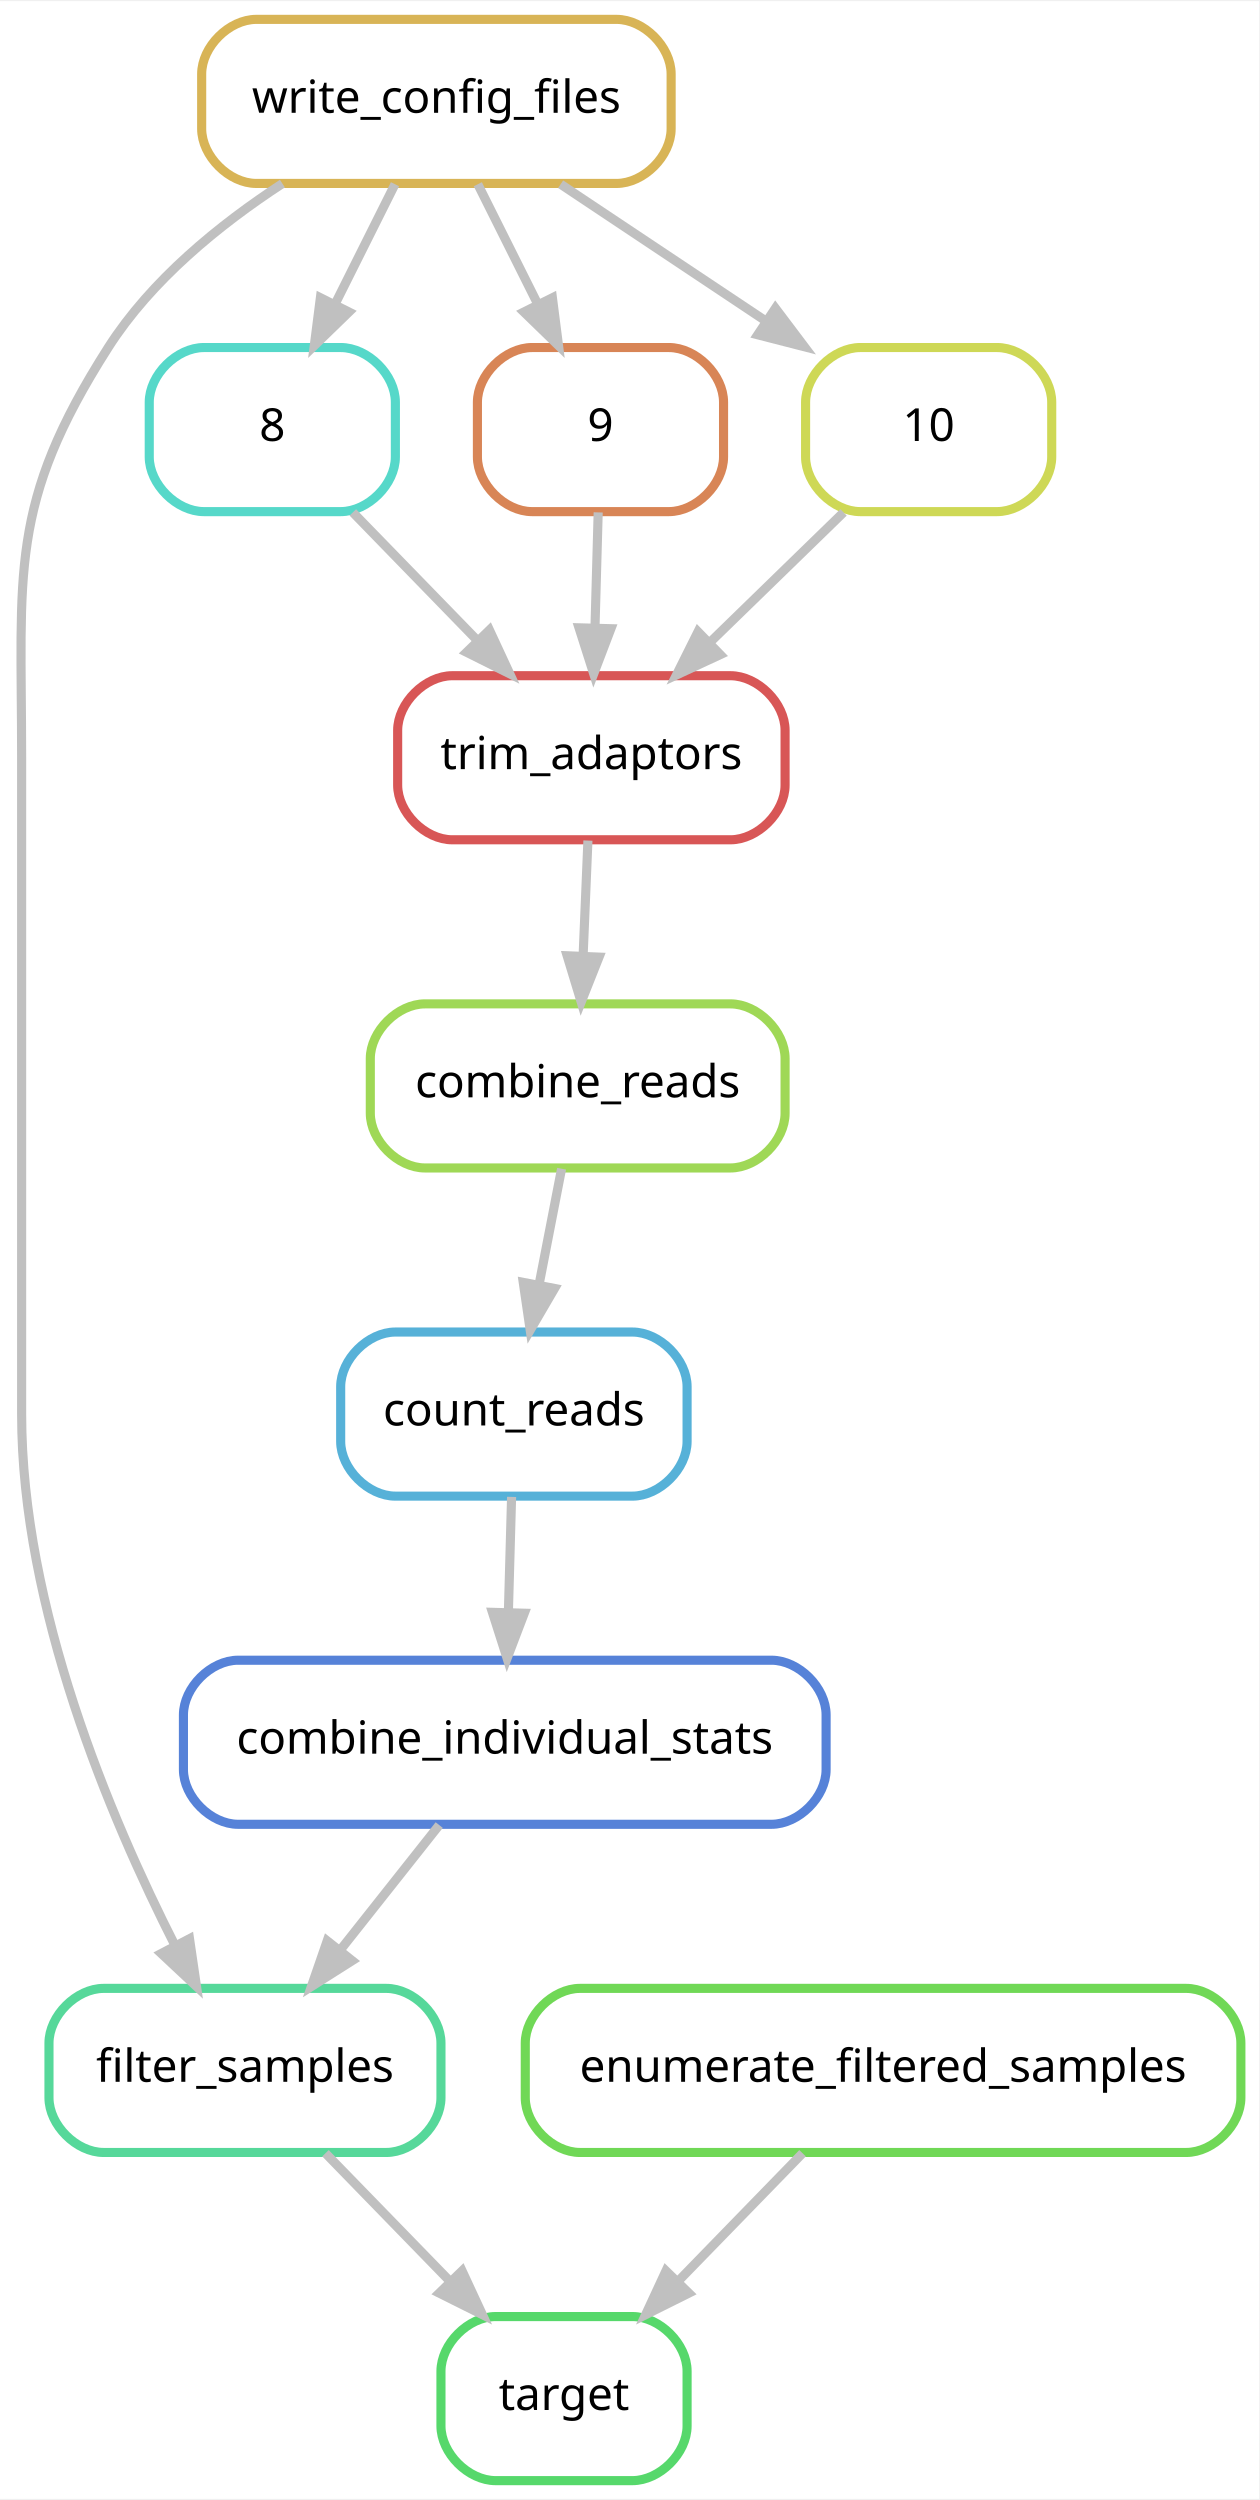
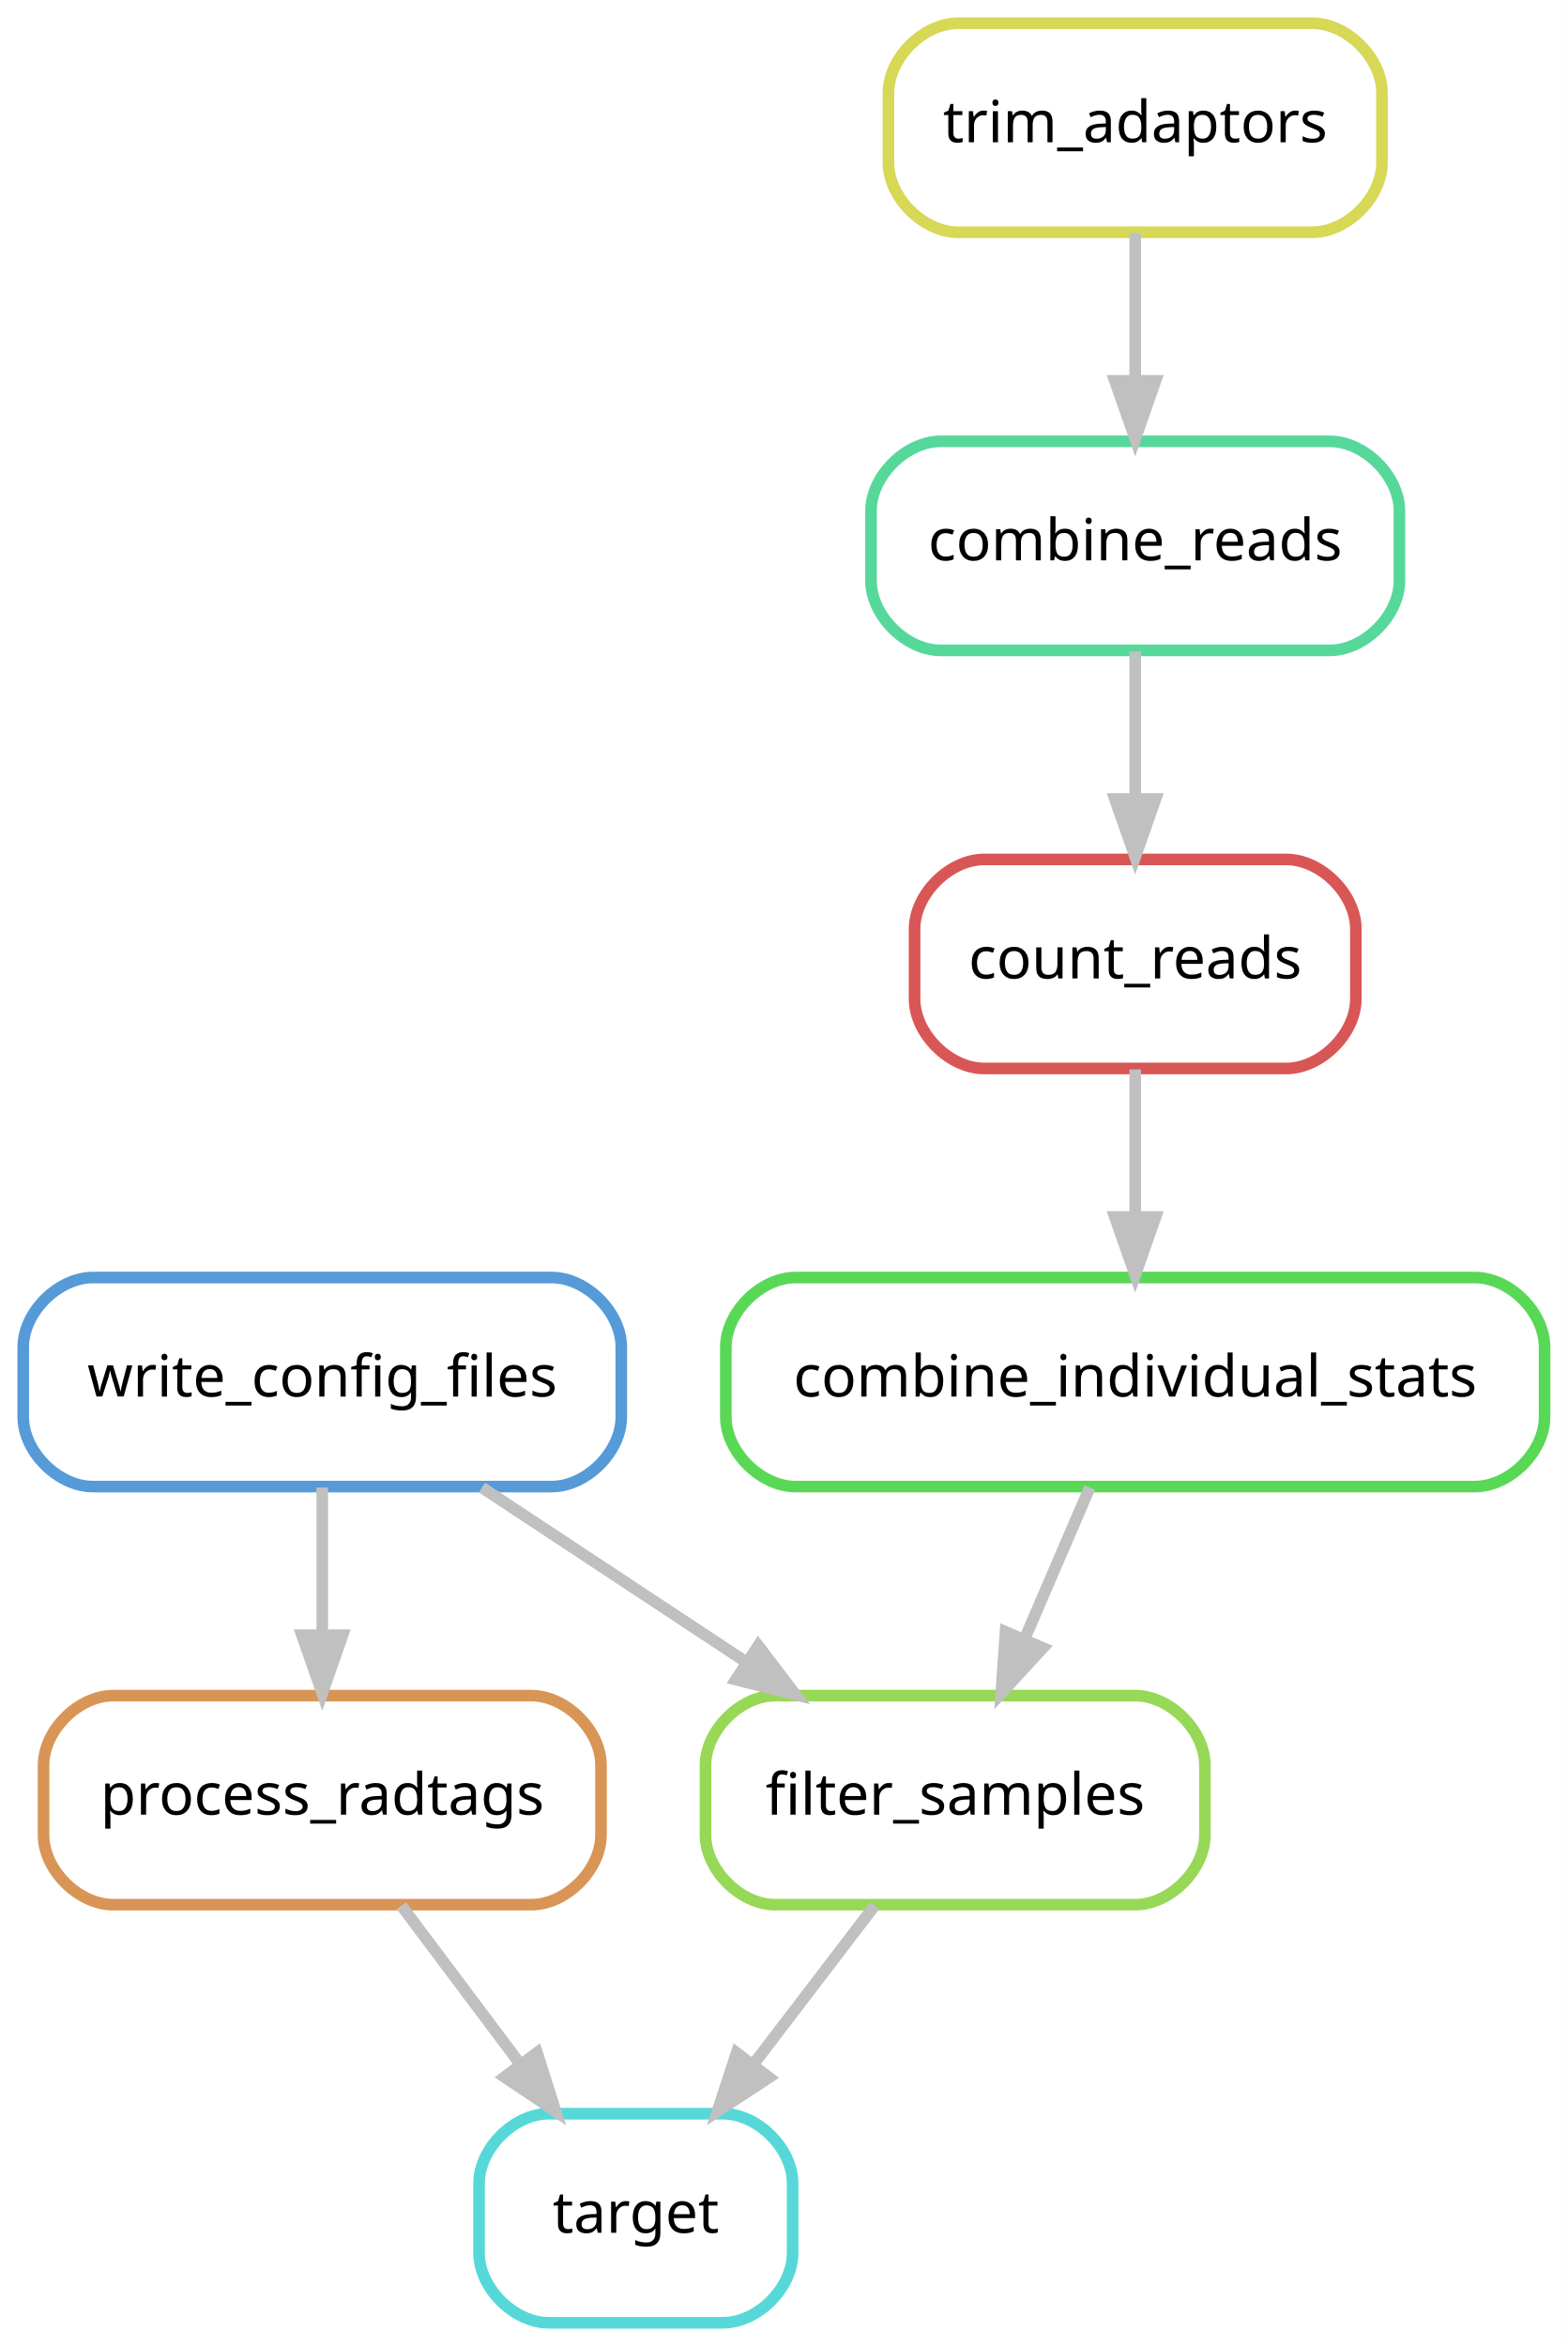
- <svg xmlns="http://www.w3.org/2000/svg" width="276pt" height="548pt" viewBox="0.00 0.00 276.25 548.00">
-   <g id="graph0" class="graph" transform="scale(1 1) rotate(0) translate(4 544)">
-     <polygon fill="#ffffff" stroke="transparent" points="-4,4 -4,-544 272.245,-544 272.245,4 -4,4" />
+ <svg xmlns="http://www.w3.org/2000/svg" width="270pt" height="404pt" viewBox="0.00 0.00 270.00 404.00">
+   <g id="graph0" class="graph" transform="scale(1 1) rotate(0) translate(4 400)">
+     <polygon fill="#ffffff" stroke="transparent" points="-4,4 -4,-400 266,-400 266,4 -4,4" />
    <g id="node1" class="node">
-       <path fill="none" stroke="#56d86b" stroke-width="2" d="M134.745,-36C134.745,-36 104.745,-36 104.745,-36 98.745,-36 92.745,-30 92.745,-24 92.745,-24 92.745,-12 92.745,-12 92.745,-6 98.745,0 104.745,0 104.745,0 134.745,0 134.745,0 140.745,0 146.745,-6 146.745,-12 146.745,-12 146.745,-24 146.745,-24 146.745,-30 140.745,-36 134.745,-36" />
-       <text text-anchor="middle" x="119.745" y="-15.5" font-family="sans" font-size="10.00" fill="#000000">target</text>
+       <path fill="none" stroke="#56d8d8" stroke-width="2" d="M120.5,-36C120.5,-36 90.5,-36 90.5,-36 84.5,-36 78.5,-30 78.5,-24 78.5,-24 78.5,-12 78.5,-12 78.5,-6 84.5,0 90.5,0 90.5,0 120.5,0 120.5,0 126.5,0 132.5,-6 132.5,-12 132.5,-12 132.5,-24 132.5,-24 132.5,-30 126.5,-36 120.5,-36" />
+       <text text-anchor="middle" x="105.5" y="-15.5" font-family="sans" font-size="10.00" fill="#000000">target</text>
    </g>
    <g id="node2" class="node">
-       <path fill="none" stroke="#56d89a" stroke-width="2" d="M80.745,-108C80.745,-108 18.745,-108 18.745,-108 12.745,-108 6.745,-102 6.745,-96 6.745,-96 6.745,-84 6.745,-84 6.745,-78 12.745,-72 18.745,-72 18.745,-72 80.745,-72 80.745,-72 86.745,-72 92.745,-78 92.745,-84 92.745,-84 92.745,-96 92.745,-96 92.745,-102 86.745,-108 80.745,-108" />
-       <text text-anchor="middle" x="49.745" y="-87.5" font-family="sans" font-size="10.00" fill="#000000">filter_samples</text>
+       <path fill="none" stroke="#d89556" stroke-width="2" d="M87.5,-108C87.5,-108 15.5,-108 15.5,-108 9.5,-108 3.5,-102 3.5,-96 3.5,-96 3.5,-84 3.5,-84 3.5,-78 9.5,-72 15.5,-72 15.5,-72 87.5,-72 87.5,-72 93.5,-72 99.5,-78 99.5,-84 99.5,-84 99.5,-96 99.5,-96 99.5,-102 93.5,-108 87.5,-108" />
+       <text text-anchor="middle" x="51.5" y="-87.5" font-family="sans" font-size="10.00" fill="#000000">process_radtags</text>
    </g>
    <g id="edge2" class="edge">
-       <path fill="none" stroke="#c0c0c0" stroke-width="2" d="M67.409,-71.831C75.718,-63.285 85.772,-52.944 94.837,-43.62" />
-       <polygon fill="#c0c0c0" stroke="#c0c0c0" stroke-width="2" points="97.382,-46.023 101.844,-36.413 92.363,-41.144 97.382,-46.023" />
+       <path fill="none" stroke="#c0c0c0" stroke-width="2" d="M65.126,-71.831C71.346,-63.539 78.832,-53.557 85.66,-44.453" />
+       <polygon fill="#c0c0c0" stroke="#c0c0c0" stroke-width="2" points="88.49,-46.513 91.69,-36.413 82.89,-42.313 88.49,-46.513" />
    </g>
    <g id="node3" class="node">
-       <path fill="none" stroke="#70d856" stroke-width="2" d="M256.245,-108C256.245,-108 123.245,-108 123.245,-108 117.245,-108 111.245,-102 111.245,-96 111.245,-96 111.245,-84 111.245,-84 111.245,-78 117.245,-72 123.245,-72 123.245,-72 256.245,-72 256.245,-72 262.245,-72 268.245,-78 268.245,-84 268.245,-84 268.245,-96 268.245,-96 268.245,-102 262.245,-108 256.245,-108" />
-       <text text-anchor="middle" x="189.745" y="-87.5" font-family="sans" font-size="10.00" fill="#000000">enumerate_filtered_samples</text>
+       <path fill="none" stroke="#97d856" stroke-width="2" d="M191.5,-108C191.5,-108 129.5,-108 129.5,-108 123.5,-108 117.5,-102 117.5,-96 117.5,-96 117.5,-84 117.5,-84 117.5,-78 123.5,-72 129.5,-72 129.5,-72 191.5,-72 191.5,-72 197.5,-72 203.5,-78 203.5,-84 203.5,-84 203.5,-96 203.5,-96 203.5,-102 197.5,-108 191.5,-108" />
+       <text text-anchor="middle" x="160.5" y="-87.5" font-family="sans" font-size="10.00" fill="#000000">filter_samples</text>
    </g>
    <g id="edge1" class="edge">
-       <path fill="none" stroke="#c0c0c0" stroke-width="2" d="M172.081,-71.831C163.772,-63.285 153.719,-52.944 144.653,-43.62" />
-       <polygon fill="#c0c0c0" stroke="#c0c0c0" stroke-width="2" points="147.127,-41.144 137.647,-36.413 142.108,-46.023 147.127,-41.144" />
+       <path fill="none" stroke="#c0c0c0" stroke-width="2" d="M146.621,-71.831C140.286,-63.539 132.662,-53.557 125.707,-44.453" />
+       <polygon fill="#c0c0c0" stroke="#c0c0c0" stroke-width="2" points="128.417,-42.235 119.566,-36.413 122.855,-46.485 128.417,-42.235" />
    </g>
    <g id="node4" class="node">
-       <path fill="none" stroke="#d8b456" stroke-width="2" d="M131.245,-540C131.245,-540 52.245,-540 52.245,-540 46.245,-540 40.245,-534 40.245,-528 40.245,-528 40.245,-516 40.245,-516 40.245,-510 46.245,-504 52.245,-504 52.245,-504 131.245,-504 131.245,-504 137.245,-504 143.245,-510 143.245,-516 143.245,-516 143.245,-528 143.245,-528 143.245,-534 137.245,-540 131.245,-540" />
-       <text text-anchor="middle" x="91.745" y="-519.5" font-family="sans" font-size="10.00" fill="#000000">write_config_files</text>
+       <path fill="none" stroke="#569ad8" stroke-width="2" d="M91,-180C91,-180 12,-180 12,-180 6,-180 0,-174 0,-168 0,-168 0,-156 0,-156 0,-150 6,-144 12,-144 12,-144 91,-144 91,-144 97,-144 103,-150 103,-156 103,-156 103,-168 103,-168 103,-174 97,-180 91,-180" />
+       <text text-anchor="middle" x="51.5" y="-159.5" font-family="sans" font-size="10.00" fill="#000000">write_config_files</text>
+     </g>
+     <g id="edge3" class="edge">
+       <path fill="none" stroke="#c0c0c0" stroke-width="2" d="M51.5,-143.831C51.5,-136.131 51.5,-126.974 51.5,-118.417" />
+       <polygon fill="#c0c0c0" stroke="#c0c0c0" stroke-width="2" points="55,-118.413 51.5,-108.413 48,-118.413 55,-118.413" />
    </g>
    <g id="edge4" class="edge">
-       <path fill="none" stroke="#c0c0c0" stroke-width="2" d="M57.962,-503.97C44.112,-494.935 29.154,-482.755 19.745,-468 -2.236,-433.531 .745,-418.882 .745,-378 .745,-378 .745,-378 .745,-234 .745,-191.531 20.083,-145.592 34.462,-117.303" />
-       <polygon fill="#c0c0c0" stroke="#c0c0c0" stroke-width="2" points="37.577,-118.899 39.113,-108.416 31.375,-115.653 37.577,-118.899" />
-     </g>
-     <g id="node9" class="node">
-       <path fill="none" stroke="#56d8c9" stroke-width="2" d="M70.745,-468C70.745,-468 40.745,-468 40.745,-468 34.745,-468 28.745,-462 28.745,-456 28.745,-456 28.745,-444 28.745,-444 28.745,-438 34.745,-432 40.745,-432 40.745,-432 70.745,-432 70.745,-432 76.745,-432 82.745,-438 82.745,-444 82.745,-444 82.745,-456 82.745,-456 82.745,-462 76.745,-468 70.745,-468" />
-       <text text-anchor="middle" x="55.745" y="-447.5" font-family="sans" font-size="10.00" fill="#000000">8</text>
-     </g>
-     <g id="edge11" class="edge">
-       <path fill="none" stroke="#c0c0c0" stroke-width="2" d="M82.661,-503.831C78.684,-495.877 73.93,-486.369 69.531,-477.572" />
-       <polygon fill="#c0c0c0" stroke="#c0c0c0" stroke-width="2" points="72.555,-475.792 64.952,-468.413 66.294,-478.923 72.555,-475.792" />
-     </g>
-     <g id="node10" class="node">
-       <path fill="none" stroke="#d88556" stroke-width="2" d="M142.745,-468C142.745,-468 112.745,-468 112.745,-468 106.745,-468 100.745,-462 100.745,-456 100.745,-456 100.745,-444 100.745,-444 100.745,-438 106.745,-432 112.745,-432 112.745,-432 142.745,-432 142.745,-432 148.745,-432 154.745,-438 154.745,-444 154.745,-444 154.745,-456 154.745,-456 154.745,-462 148.745,-468 142.745,-468" />
-       <text text-anchor="middle" x="127.745" y="-447.5" font-family="sans" font-size="10.00" fill="#000000">9</text>
-     </g>
-     <g id="edge12" class="edge">
-       <path fill="none" stroke="#c0c0c0" stroke-width="2" d="M100.83,-503.831C104.807,-495.877 109.561,-486.369 113.959,-477.572" />
-       <polygon fill="#c0c0c0" stroke="#c0c0c0" stroke-width="2" points="117.197,-478.923 118.539,-468.413 110.936,-475.792 117.197,-478.923" />
-     </g>
-     <g id="node11" class="node">
-       <path fill="none" stroke="#ced856" stroke-width="2" d="M214.745,-468C214.745,-468 184.745,-468 184.745,-468 178.745,-468 172.745,-462 172.745,-456 172.745,-456 172.745,-444 172.745,-444 172.745,-438 178.745,-432 184.745,-432 184.745,-432 214.745,-432 214.745,-432 220.745,-432 226.745,-438 226.745,-444 226.745,-444 226.745,-456 226.745,-456 226.745,-462 220.745,-468 214.745,-468" />
-       <text text-anchor="middle" x="199.745" y="-447.5" font-family="sans" font-size="10.00" fill="#000000">10</text>
-     </g>
-     <g id="edge13" class="edge">
-       <path fill="none" stroke="#c0c0c0" stroke-width="2" d="M118.998,-503.831C132.684,-494.707 149.437,-483.539 164.128,-473.745" />
-       <polygon fill="#c0c0c0" stroke="#c0c0c0" stroke-width="2" points="166.122,-476.622 172.501,-468.163 162.239,-470.798 166.122,-476.622" />
+       <path fill="none" stroke="#c0c0c0" stroke-width="2" d="M79.005,-143.831C92.818,-134.707 109.726,-123.539 124.553,-113.745" />
+       <polygon fill="#c0c0c0" stroke="#c0c0c0" stroke-width="2" points="126.589,-116.595 133.004,-108.163 122.73,-110.754 126.589,-116.595" />
    </g>
    <g id="node5" class="node">
-       <path fill="none" stroke="#5682d8" stroke-width="2" d="M165.245,-180C165.245,-180 48.245,-180 48.245,-180 42.245,-180 36.245,-174 36.245,-168 36.245,-168 36.245,-156 36.245,-156 36.245,-150 42.245,-144 48.245,-144 48.245,-144 165.245,-144 165.245,-144 171.245,-144 177.245,-150 177.245,-156 177.245,-156 177.245,-168 177.245,-168 177.245,-174 171.245,-180 165.245,-180" />
-       <text text-anchor="middle" x="106.745" y="-159.5" font-family="sans" font-size="10.00" fill="#000000">combine_individual_stats</text>
+       <path fill="none" stroke="#59d856" stroke-width="2" d="M250,-180C250,-180 133,-180 133,-180 127,-180 121,-174 121,-168 121,-168 121,-156 121,-156 121,-150 127,-144 133,-144 133,-144 250,-144 250,-144 256,-144 262,-150 262,-156 262,-156 262,-168 262,-168 262,-174 256,-180 250,-180" />
+       <text text-anchor="middle" x="191.5" y="-159.5" font-family="sans" font-size="10.00" fill="#000000">combine_individual_stats</text>
    </g>
-     <g id="edge3" class="edge">
-       <path fill="none" stroke="#c0c0c0" stroke-width="2" d="M92.362,-143.831C85.797,-135.539 77.895,-125.557 70.688,-116.453" />
-       <polygon fill="#c0c0c0" stroke="#c0c0c0" stroke-width="2" points="73.274,-114.081 64.322,-108.413 67.785,-118.426 73.274,-114.081" />
+     <g id="edge5" class="edge">
+       <path fill="none" stroke="#c0c0c0" stroke-width="2" d="M183.677,-143.831C180.289,-135.962 176.246,-126.571 172.492,-117.853" />
+       <polygon fill="#c0c0c0" stroke="#c0c0c0" stroke-width="2" points="175.597,-116.214 168.428,-108.413 169.168,-118.982 175.597,-116.214" />
    </g>
    <g id="node6" class="node">
-       <path fill="none" stroke="#56b1d8" stroke-width="2" d="M134.745,-252C134.745,-252 82.745,-252 82.745,-252 76.745,-252 70.745,-246 70.745,-240 70.745,-240 70.745,-228 70.745,-228 70.745,-222 76.745,-216 82.745,-216 82.745,-216 134.745,-216 134.745,-216 140.745,-216 146.745,-222 146.745,-228 146.745,-228 146.745,-240 146.745,-240 146.745,-246 140.745,-252 134.745,-252" />
-       <text text-anchor="middle" x="108.745" y="-231.5" font-family="sans" font-size="10.00" fill="#000000">count_reads</text>
+       <path fill="none" stroke="#d85656" stroke-width="2" d="M217.5,-252C217.5,-252 165.5,-252 165.5,-252 159.5,-252 153.5,-246 153.5,-240 153.5,-240 153.5,-228 153.5,-228 153.5,-222 159.5,-216 165.5,-216 165.5,-216 217.5,-216 217.5,-216 223.5,-216 229.5,-222 229.5,-228 229.5,-228 229.5,-240 229.5,-240 229.5,-246 223.5,-252 217.5,-252" />
+       <text text-anchor="middle" x="191.5" y="-231.5" font-family="sans" font-size="10.00" fill="#000000">count_reads</text>
    </g>
-     <g id="edge5" class="edge">
-       <path fill="none" stroke="#c0c0c0" stroke-width="2" d="M108.241,-215.831C108.027,-208.131 107.772,-198.974 107.535,-190.417" />
-       <polygon fill="#c0c0c0" stroke="#c0c0c0" stroke-width="2" points="111.033,-190.312 107.257,-180.413 104.036,-190.507 111.033,-190.312" />
+     <g id="edge6" class="edge">
+       <path fill="none" stroke="#c0c0c0" stroke-width="2" d="M191.5,-215.831C191.5,-208.131 191.5,-198.974 191.5,-190.417" />
+       <polygon fill="#c0c0c0" stroke="#c0c0c0" stroke-width="2" points="195,-190.413 191.5,-180.413 188,-190.413 195,-190.413" />
    </g>
    <g id="node7" class="node">
-       <path fill="none" stroke="#9fd856" stroke-width="2" d="M156.245,-324C156.245,-324 89.245,-324 89.245,-324 83.245,-324 77.245,-318 77.245,-312 77.245,-312 77.245,-300 77.245,-300 77.245,-294 83.245,-288 89.245,-288 89.245,-288 156.245,-288 156.245,-288 162.245,-288 168.245,-294 168.245,-300 168.245,-300 168.245,-312 168.245,-312 168.245,-318 162.245,-324 156.245,-324" />
-       <text text-anchor="middle" x="122.745" y="-303.5" font-family="sans" font-size="10.00" fill="#000000">combine_reads</text>
+       <path fill="none" stroke="#56d89a" stroke-width="2" d="M225,-324C225,-324 158,-324 158,-324 152,-324 146,-318 146,-312 146,-312 146,-300 146,-300 146,-294 152,-288 158,-288 158,-288 225,-288 225,-288 231,-288 237,-294 237,-300 237,-300 237,-312 237,-312 237,-318 231,-324 225,-324" />
+       <text text-anchor="middle" x="191.5" y="-303.5" font-family="sans" font-size="10.00" fill="#000000">combine_reads</text>
    </g>
-     <g id="edge6" class="edge">
-       <path fill="none" stroke="#c0c0c0" stroke-width="2" d="M119.213,-287.831C117.715,-280.131 115.935,-270.974 114.271,-262.417" />
-       <polygon fill="#c0c0c0" stroke="#c0c0c0" stroke-width="2" points="117.67,-261.561 112.326,-252.413 110.799,-262.897 117.67,-261.561" />
+     <g id="edge7" class="edge">
+       <path fill="none" stroke="#c0c0c0" stroke-width="2" d="M191.5,-287.831C191.5,-280.131 191.5,-270.974 191.5,-262.417" />
+       <polygon fill="#c0c0c0" stroke="#c0c0c0" stroke-width="2" points="195,-262.413 191.5,-252.413 188,-262.413 195,-262.413" />
    </g>
    <g id="node8" class="node">
-       <path fill="none" stroke="#d85656" stroke-width="2" d="M156.245,-396C156.245,-396 95.245,-396 95.245,-396 89.245,-396 83.245,-390 83.245,-384 83.245,-384 83.245,-372 83.245,-372 83.245,-366 89.245,-360 95.245,-360 95.245,-360 156.245,-360 156.245,-360 162.245,-360 168.245,-366 168.245,-372 168.245,-372 168.245,-384 168.245,-384 168.245,-390 162.245,-396 156.245,-396" />
-       <text text-anchor="middle" x="125.745" y="-375.5" font-family="sans" font-size="10.00" fill="#000000">trim_adaptors</text>
-     </g>
-     <g id="edge7" class="edge">
-       <path fill="none" stroke="#c0c0c0" stroke-width="2" d="M124.988,-359.831C124.667,-352.131 124.286,-342.974 123.929,-334.417" />
-       <polygon fill="#c0c0c0" stroke="#c0c0c0" stroke-width="2" points="127.426,-334.259 123.513,-324.413 120.432,-334.55 127.426,-334.259" />
+       <path fill="none" stroke="#d6d856" stroke-width="2" d="M222,-396C222,-396 161,-396 161,-396 155,-396 149,-390 149,-384 149,-384 149,-372 149,-372 149,-366 155,-360 161,-360 161,-360 222,-360 222,-360 228,-360 234,-366 234,-372 234,-372 234,-384 234,-384 234,-390 228,-396 222,-396" />
+       <text text-anchor="middle" x="191.5" y="-375.5" font-family="sans" font-size="10.00" fill="#000000">trim_adaptors</text>
    </g>
    <g id="edge8" class="edge">
-       <path fill="none" stroke="#c0c0c0" stroke-width="2" d="M73.409,-431.831C81.718,-423.285 91.772,-412.944 100.837,-403.62" />
-       <polygon fill="#c0c0c0" stroke="#c0c0c0" stroke-width="2" points="103.382,-406.023 107.844,-396.413 98.363,-401.144 103.382,-406.023" />
-     </g>
-     <g id="edge9" class="edge">
-       <path fill="none" stroke="#c0c0c0" stroke-width="2" d="M127.241,-431.831C127.027,-424.131 126.772,-414.974 126.535,-406.417" />
-       <polygon fill="#c0c0c0" stroke="#c0c0c0" stroke-width="2" points="130.033,-406.312 126.257,-396.413 123.036,-406.507 130.033,-406.312" />
-     </g>
-     <g id="edge10" class="edge">
-       <path fill="none" stroke="#c0c0c0" stroke-width="2" d="M181.072,-431.831C172.22,-423.219 161.497,-412.785 151.856,-403.405" />
-       <polygon fill="#c0c0c0" stroke="#c0c0c0" stroke-width="2" points="154.021,-400.628 144.413,-396.163 149.139,-405.645 154.021,-400.628" />
+       <path fill="none" stroke="#c0c0c0" stroke-width="2" d="M191.5,-359.831C191.5,-352.131 191.5,-342.974 191.5,-334.417" />
+       <polygon fill="#c0c0c0" stroke="#c0c0c0" stroke-width="2" points="195,-334.413 191.5,-324.413 188,-334.413 195,-334.413" />
    </g>
  </g>
</svg>
